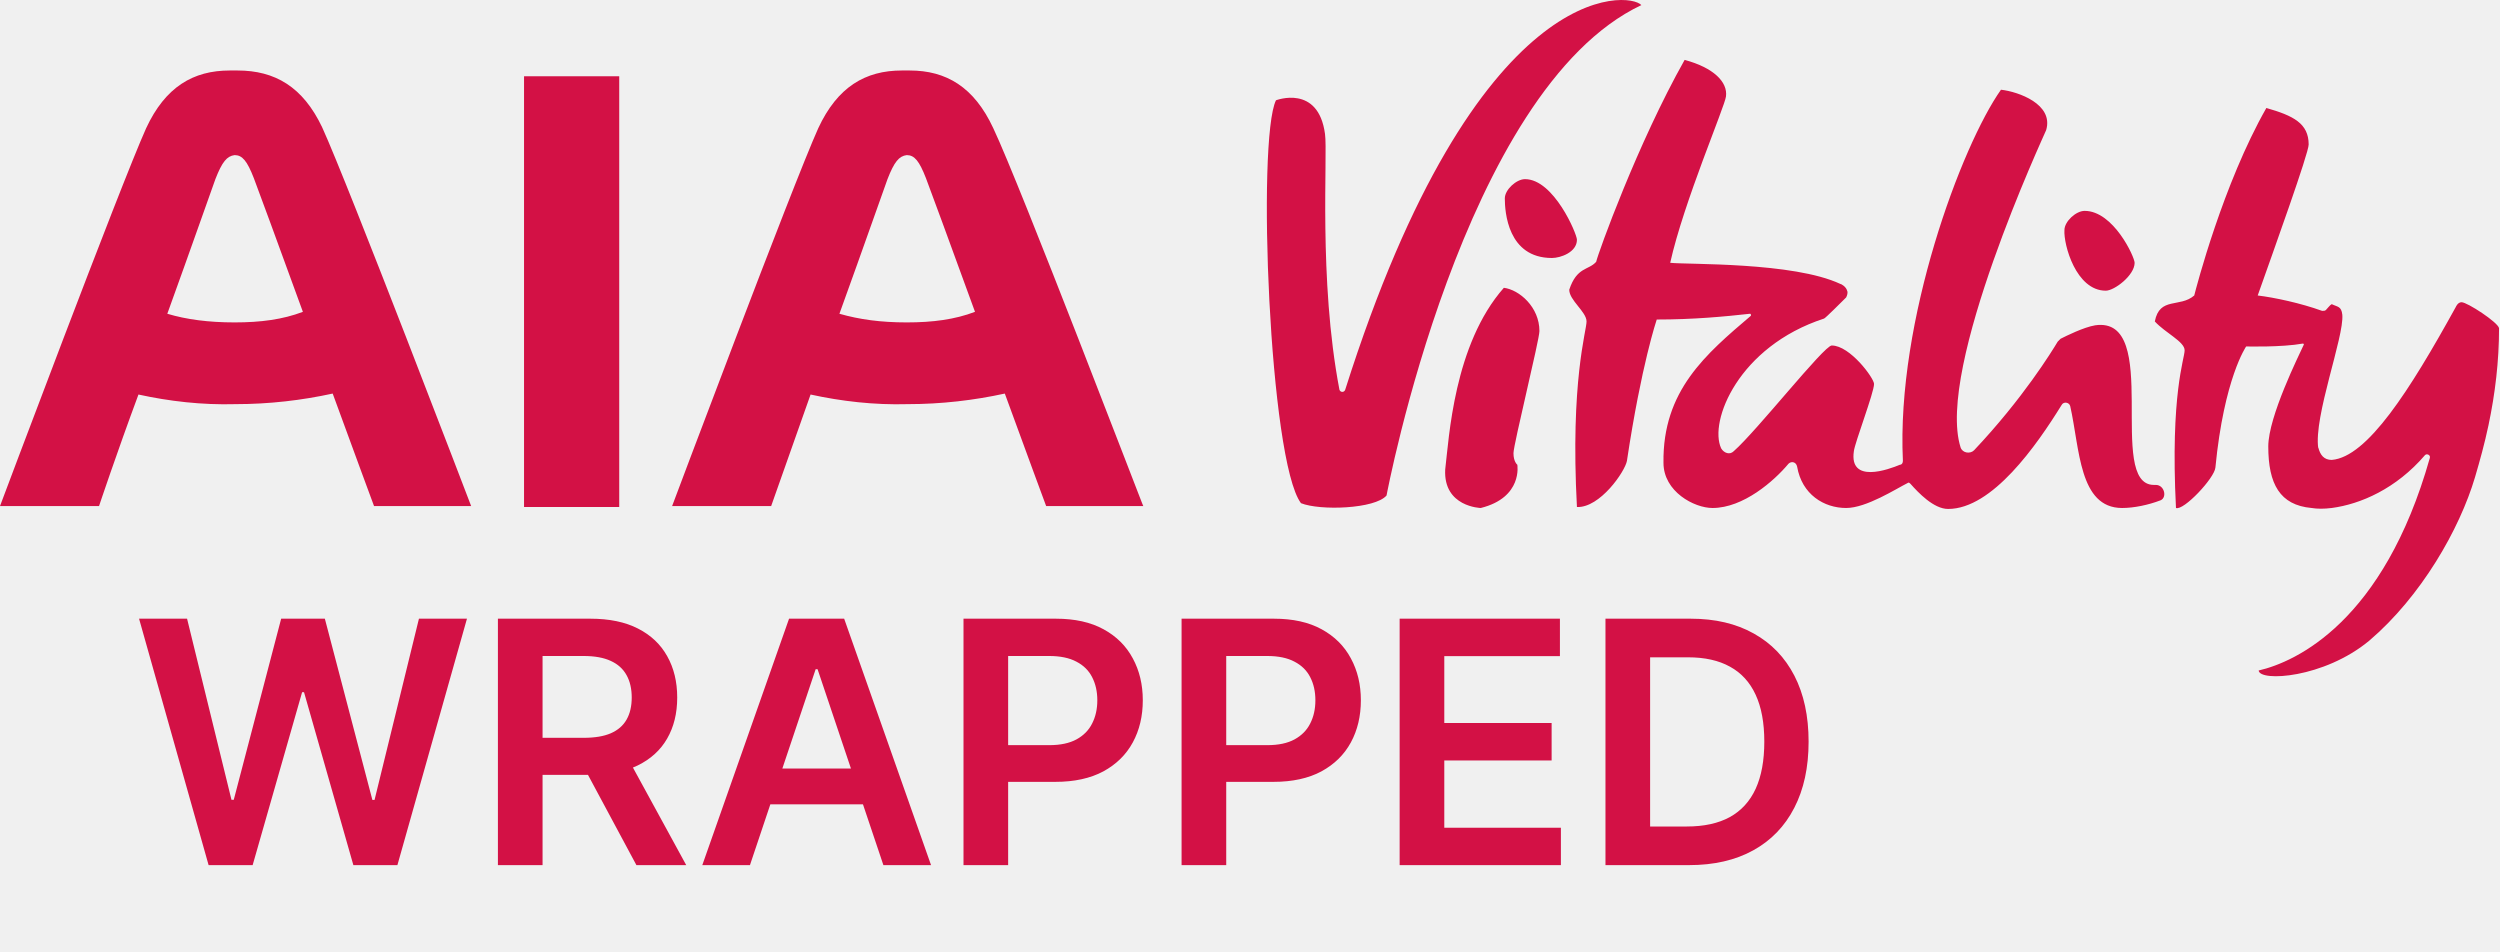
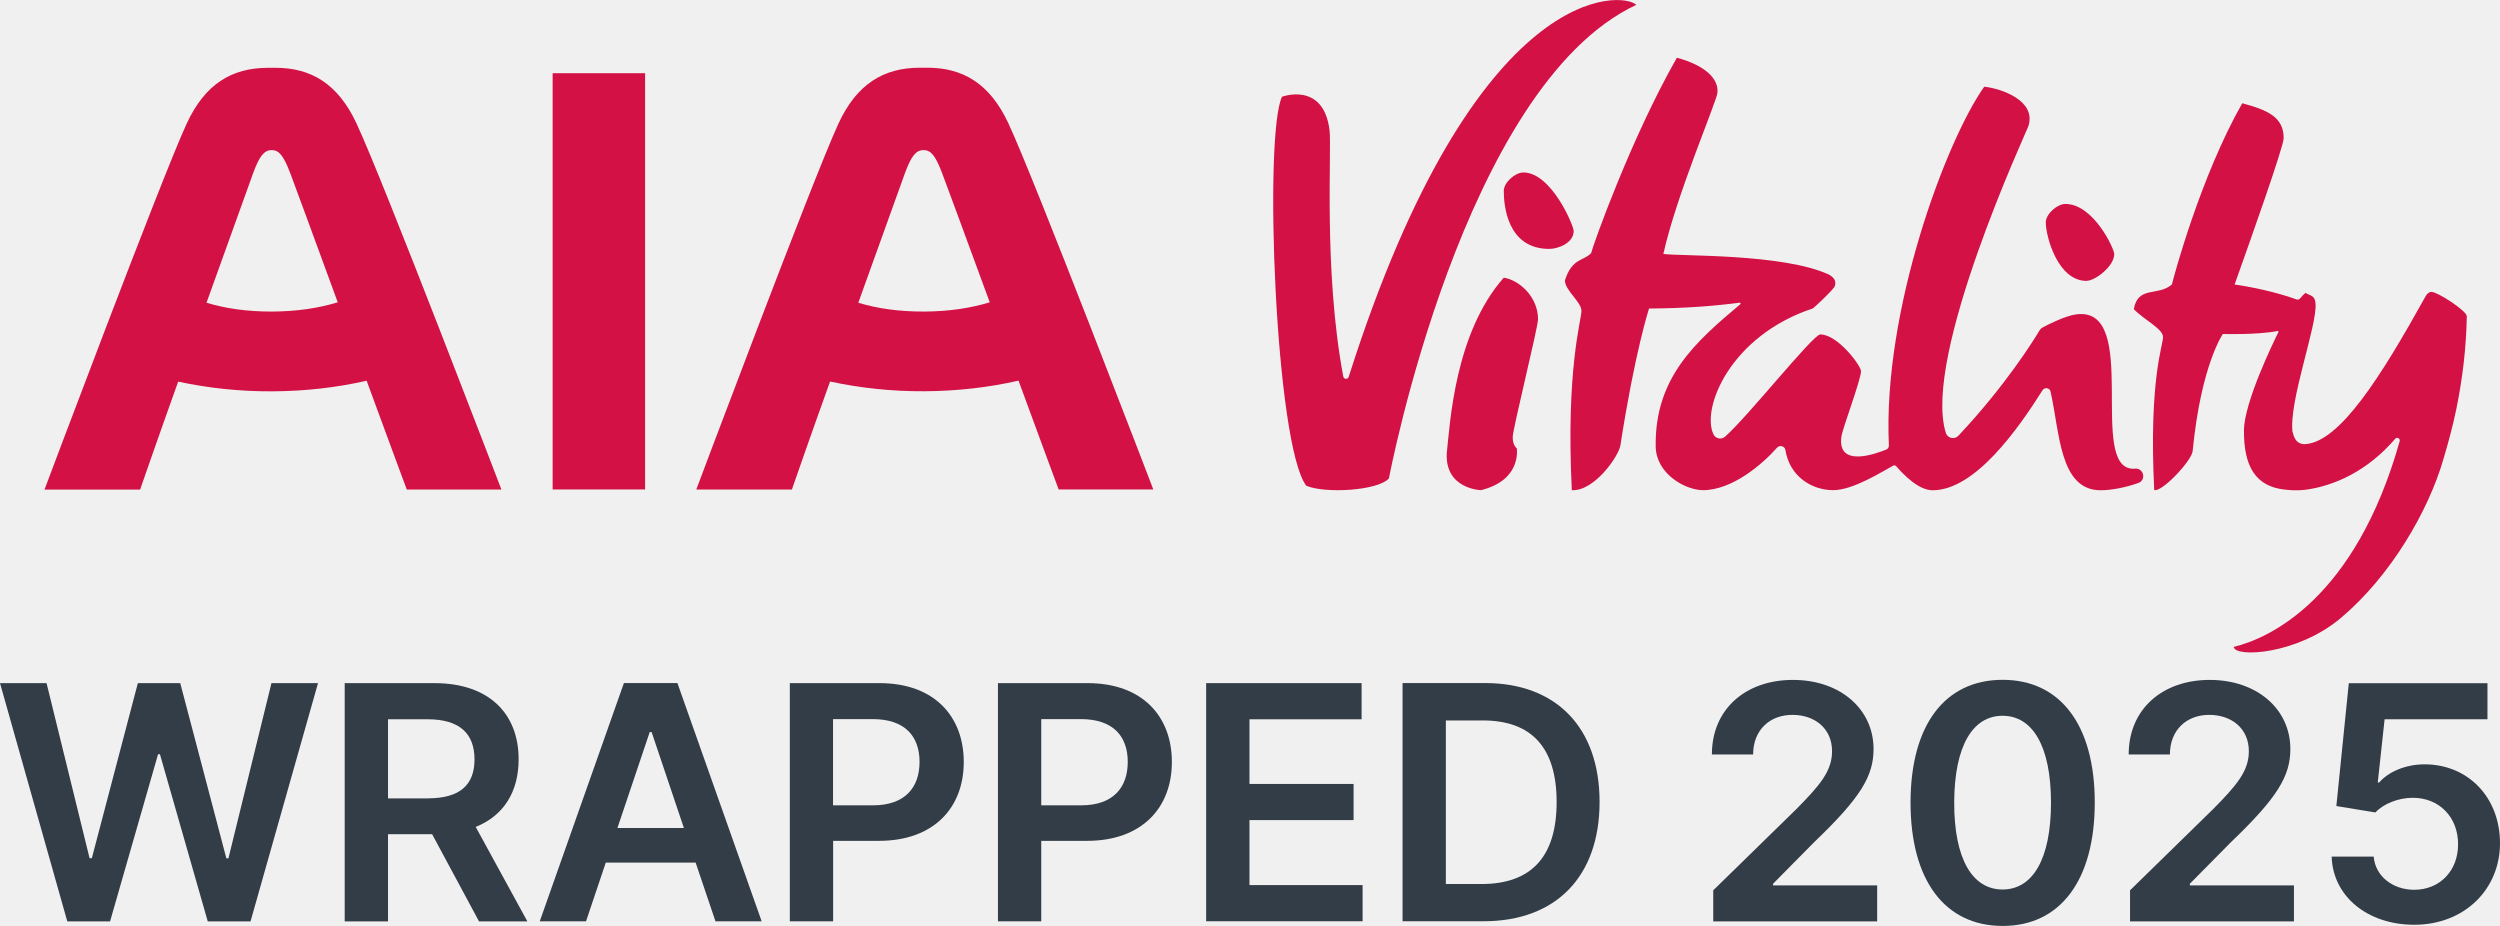
- <svg xmlns="http://www.w3.org/2000/svg" width="260" height="99" viewBox="0 0 260 99" fill="none">
-   <path d="M54.5 52.731H64.4V7.931H54.5V52.731ZM24.7 7.331C24.7 7.331 24.5 7.331 24.3 7.331C24.1 7.331 23.9 7.331 23.9 7.331C20.1 7.331 17.2 9.031 15.2 13.331C12.5 19.331 0 52.631 0 52.631H10.3C10.3 52.631 12.1 47.231 14.4 41.031C17.6 41.731 21 42.131 24.5 42.031C28 42.031 31.4 41.631 34.6 40.931C36.9 47.231 38.9 52.631 38.9 52.631H49C49 52.631 36.2 19.131 33.5 13.231C31.5 9.031 28.6 7.331 24.7 7.331ZM24.4 33.531C21.7 33.531 19.4 33.231 17.4 32.631C19.9 25.731 22.1 19.431 22.4 18.631C23.1 16.831 23.6 16.231 24.4 16.131C25.2 16.131 25.7 16.731 26.4 18.531C26.7 19.331 29 25.531 31.5 32.431C29.4 33.231 27.1 33.531 24.4 33.531ZM103.3 13.331C101.3 9.031 98.4 7.331 94.6 7.331C94.6 7.331 94.4 7.331 94.2 7.331C94 7.331 93.8 7.331 93.8 7.331C90 7.331 87.1 9.031 85.1 13.331C82.4 19.331 69.9 52.631 69.9 52.631H80.2C80.2 52.631 82.1 47.231 84.3 41.031C87.5 41.731 90.9 42.131 94.4 42.031C97.9 42.031 101.3 41.631 104.5 40.931C106.8 47.231 108.8 52.631 108.8 52.631H118.9C118.9 52.731 106.1 19.231 103.3 13.331ZM94.3 33.531C91.6 33.531 89.4 33.231 87.3 32.631C89.8 25.731 92 19.431 92.3 18.631C93 16.831 93.5 16.231 94.3 16.131C95.1 16.131 95.6 16.731 96.3 18.531C96.6 19.331 98.9 25.531 101.4 32.431C99.3 33.231 97 33.531 94.3 33.531Z" fill="#D31145" />
-   <path d="M160.101 34.431C160.101 35.331 157.401 46.231 157.401 47.131C157.401 48.031 157.801 48.331 157.801 48.331C157.801 48.331 158.401 51.731 154.001 52.831C154.001 52.831 150.101 52.731 150.301 48.831C150.701 45.531 151.201 35.831 156.401 29.931C158.001 30.131 160.101 31.931 160.101 34.431ZM219.001 30.231C219.901 30.231 222.001 28.631 222.001 27.331C222.001 26.731 219.801 21.931 216.801 21.931C215.901 21.931 214.701 23.031 214.701 23.931C214.601 25.431 215.901 30.231 219.001 30.231ZM161.401 26.831C162.301 26.831 164.001 26.231 164.001 24.931C164.001 24.331 161.601 18.631 158.601 18.631C157.701 18.631 156.501 19.731 156.501 20.631C156.501 22.031 156.801 26.831 161.401 26.831ZM170.701 0.531C169.501 -0.869 153.601 -2.669 139.901 40.531C139.801 40.831 139.401 40.831 139.301 40.531C137.101 29.031 138.101 16.031 137.801 13.931C137.101 8.731 132.701 10.431 132.701 10.431C130.701 14.531 132.001 47.931 135.301 52.331C137.301 53.131 143.001 52.931 144.201 51.531C144.201 51.531 152.101 9.331 170.701 0.531ZM256.001 31.431C255.601 31.431 255.401 31.931 255.401 31.931C250.601 40.631 246.201 47.531 242.501 47.831C241.701 47.831 241.301 47.331 241.101 46.531V46.631C240.601 43.331 243.801 35.031 243.601 32.731C243.501 31.831 243.101 31.931 242.501 31.631C242.301 31.731 242.101 32.031 241.901 32.231C241.801 32.331 241.701 32.331 241.501 32.331C239.301 31.531 236.501 30.931 234.801 30.731C236.501 25.931 240.101 15.931 240.101 15.031C240.101 12.831 238.501 12.031 235.701 11.231C231.201 19.131 228.401 29.931 228.201 30.731C226.701 32.031 224.601 30.831 224.101 33.431C225.201 34.631 227.201 35.531 227.201 36.431C227.201 37.331 225.701 40.931 226.301 52.831C227.101 53.131 230.301 49.731 230.401 48.631C231.301 39.331 233.601 36.031 233.601 36.031C233.601 36.031 237.301 36.131 239.501 35.731C239.601 35.731 239.601 35.831 239.601 35.831C239.101 36.931 235.901 43.331 235.901 46.431C235.901 50.331 237.101 52.531 240.401 52.831C241.001 52.931 241.701 52.931 242.501 52.831C245.501 52.431 249.201 50.831 252.201 47.331C252.401 47.131 252.801 47.331 252.701 47.631C247.901 64.631 238.801 68.831 234.901 69.731C235.001 70.931 241.701 70.531 246.401 66.631C251.801 62.031 255.801 55.031 257.401 49.631C257.901 47.931 258.401 46.131 258.801 44.231C259.501 40.931 259.901 37.531 259.901 34.131C259.801 33.531 256.601 31.431 256.001 31.431ZM224.201 50.431C224.101 50.431 224.101 50.431 224.001 50.431C219.001 50.431 224.901 32.831 217.901 33.831C216.701 34.031 214.901 34.931 214.301 35.231C214.201 35.331 214.101 35.431 214.001 35.531C213.401 36.531 210.401 41.431 205.301 46.831C204.901 47.231 204.101 47.131 203.901 46.531C201.301 38.331 212.601 14.031 212.801 13.531C213.601 10.831 209.901 9.531 208.101 9.331C204.001 15.131 197.201 33.331 197.901 47.931C197.901 48.131 197.801 48.331 197.601 48.331C196.401 48.831 192.301 50.331 192.801 46.931C192.901 46.031 194.901 40.831 194.901 39.931C194.901 39.331 192.401 35.931 190.501 35.931C189.701 35.931 182.701 44.831 180.301 46.931C179.901 47.331 179.301 47.131 179.001 46.631C177.701 43.831 180.801 36.031 189.701 33.131C189.801 33.131 191.601 31.331 192.001 30.931C192.101 30.731 192.201 30.431 192.101 30.231C192.001 29.831 191.501 29.531 191.401 29.531C186.501 27.231 175.501 27.531 173.701 27.331C175.101 21.031 179.401 11.031 179.501 10.031C179.701 8.531 178.201 7.031 175.201 6.231C170.301 14.931 166.201 26.331 166.001 27.231C165.201 28.131 164.001 27.731 163.201 30.131C163.201 31.231 165.001 32.431 165.001 33.431C165.001 34.431 163.301 39.631 164.001 52.731C166.401 52.831 169.001 49.031 169.201 47.931C170.701 37.931 172.301 33.231 172.301 33.231C176.101 33.231 179.301 32.931 182.001 32.631C182.101 32.631 182.101 32.731 182.101 32.831C177.401 36.831 172.901 40.631 173.001 48.131C173.001 51.131 176.201 52.831 178.101 52.831C181.301 52.831 184.501 50.031 186.001 48.231C186.301 47.931 186.801 48.031 186.901 48.531C187.401 51.431 189.701 52.831 192.001 52.831C194.101 52.831 197.201 50.831 198.401 50.231C198.501 50.131 198.601 50.231 198.701 50.331C199.501 51.231 201.101 52.931 202.601 52.931C207.201 52.931 211.801 46.331 214.401 42.131C214.601 41.731 215.201 41.831 215.301 42.231C216.301 46.631 216.201 52.831 220.701 52.831C221.901 52.831 223.401 52.531 224.701 52.031C225.401 51.731 225.101 50.431 224.201 50.431Z" fill="#D31145" />
-   <path d="M21.695 89.973L14.462 64.344H19.455L24.073 83.178H24.311L29.241 64.344H33.784L38.727 83.19H38.953L43.57 64.344H48.564L41.33 89.973H36.75L31.619 71.99H31.419L26.275 89.973H21.695ZM51.783 89.973V64.344H61.394C63.363 64.344 65.015 64.686 66.35 65.37C67.693 66.054 68.707 67.013 69.391 68.248C70.083 69.475 70.43 70.905 70.43 72.541C70.43 74.184 70.079 75.611 69.378 76.821C68.686 78.022 67.664 78.952 66.312 79.611C64.961 80.262 63.3 80.587 61.331 80.587H54.486V76.733H60.706C61.857 76.733 62.8 76.575 63.534 76.257C64.268 75.932 64.811 75.461 65.161 74.843C65.52 74.218 65.699 73.45 65.699 72.541C65.699 71.631 65.52 70.855 65.161 70.213C64.802 69.562 64.256 69.07 63.522 68.736C62.787 68.394 61.84 68.223 60.681 68.223H56.426V89.973H51.783ZM65.023 78.36L71.368 89.973H66.187L59.955 78.36H65.023ZM77.995 89.973H73.039L82.062 64.344H87.793L96.829 89.973H91.873L85.028 69.6H84.827L77.995 89.973ZM78.157 79.924H91.673V83.653H78.157V79.924ZM100.205 89.973V64.344H109.816C111.785 64.344 113.436 64.711 114.771 65.445C116.115 66.179 117.128 67.189 117.812 68.473C118.505 69.75 118.851 71.202 118.851 72.829C118.851 74.472 118.505 75.932 117.812 77.209C117.12 78.485 116.098 79.49 114.746 80.225C113.395 80.95 111.73 81.313 109.753 81.313H103.383V77.496H109.127C110.279 77.496 111.221 77.296 111.956 76.896C112.69 76.495 113.232 75.945 113.582 75.244C113.941 74.543 114.121 73.738 114.121 72.829C114.121 71.919 113.941 71.118 113.582 70.426C113.232 69.733 112.686 69.195 111.943 68.811C111.209 68.419 110.262 68.223 109.102 68.223H104.847V89.973H100.205ZM122.884 89.973V64.344H132.495C134.464 64.344 136.116 64.711 137.451 65.445C138.794 66.179 139.808 67.189 140.492 68.473C141.184 69.75 141.53 71.202 141.53 72.829C141.53 74.472 141.184 75.932 140.492 77.209C139.799 78.485 138.777 79.49 137.426 80.225C136.074 80.95 134.41 81.313 132.432 81.313H126.062V77.496H131.807C132.958 77.496 133.901 77.296 134.635 76.896C135.369 76.495 135.911 75.945 136.262 75.244C136.621 74.543 136.8 73.738 136.8 72.829C136.8 71.919 136.621 71.118 136.262 70.426C135.911 69.733 135.365 69.195 134.622 68.811C133.888 68.419 132.941 68.223 131.782 68.223H127.527V89.973H122.884ZM145.563 89.973V64.344H162.232V68.236H150.206V75.194H161.369V79.086H150.206V86.081H162.333V89.973H145.563ZM175.654 89.973H166.969V64.344H175.829C178.374 64.344 180.56 64.857 182.387 65.883C184.222 66.901 185.632 68.365 186.617 70.275C187.601 72.186 188.094 74.472 188.094 77.133C188.094 79.803 187.597 82.097 186.604 84.016C185.62 85.935 184.197 87.408 182.337 88.434C180.485 89.46 178.257 89.973 175.654 89.973ZM171.612 85.956H175.429C177.214 85.956 178.703 85.631 179.897 84.98C181.09 84.321 181.986 83.341 182.587 82.039C183.188 80.729 183.488 79.094 183.488 77.133C183.488 75.173 183.188 73.546 182.587 72.253C181.986 70.951 181.098 69.979 179.922 69.337C178.754 68.686 177.302 68.361 175.567 68.361H171.612V85.956Z" fill="#D31145" />
+ <svg xmlns="http://www.w3.org/2000/svg" width="135" height="50" viewBox="0 0 135 50" fill="none">
+   <g clip-path="url(#clip0_13_1588)">
+     <path d="M29.843 26.43H34.836V3.953H29.843V26.435V26.43ZM14.863 3.661C14.863 3.661 14.766 3.661 14.653 3.661C14.541 3.661 14.454 3.661 14.444 3.661C14.449 3.661 14.454 3.661 14.454 3.661C12.515 3.671 11.068 4.53 10.074 6.691C8.696 9.682 2.402 26.44 2.402 26.44H7.565C7.565 26.44 8.496 23.75 9.621 20.608C11.224 20.953 12.934 21.142 14.717 21.132C16.495 21.123 18.2 20.924 19.798 20.559C20.948 23.696 21.966 26.435 21.966 26.435H27.076C27.076 26.435 20.65 9.634 19.247 6.657C18.244 4.511 16.787 3.656 14.858 3.661M14.688 16.825C13.319 16.825 12.193 16.66 11.151 16.349C12.403 12.873 13.533 9.726 13.674 9.338C14.015 8.415 14.269 8.109 14.668 8.104C15.068 8.104 15.311 8.41 15.667 9.333C15.813 9.716 16.968 12.853 18.239 16.325C17.187 16.641 16.056 16.816 14.683 16.825M54.449 6.652C53.446 4.506 51.989 3.652 50.06 3.656C50.045 3.652 49.962 3.656 49.85 3.656C49.738 3.656 49.651 3.656 49.641 3.656C49.646 3.656 49.651 3.656 49.651 3.656C47.717 3.666 46.265 4.526 45.271 6.686C43.892 9.678 37.599 26.435 37.599 26.435H42.762C42.762 26.435 43.693 23.745 44.823 20.603C46.426 20.948 48.136 21.137 49.919 21.128C51.697 21.118 53.402 20.919 55 20.555C56.149 23.691 57.167 26.43 57.167 26.43H62.278C62.278 26.43 55.847 9.629 54.449 6.652ZM49.885 16.825C48.516 16.825 47.39 16.66 46.348 16.349C47.6 12.873 48.73 9.726 48.871 9.338C49.212 8.415 49.465 8.109 49.87 8.104C50.269 8.104 50.518 8.41 50.868 9.333C51.02 9.716 52.169 12.853 53.446 16.325C52.393 16.641 51.263 16.816 49.889 16.825" fill="#D31145" />
+     <path d="M83.05 17.253C83.05 17.704 81.686 23.157 81.686 23.609C81.686 24.061 81.905 24.206 81.905 24.206C81.905 24.206 82.202 25.92 79.971 26.469C79.971 26.469 78.032 26.416 78.125 24.483C78.3 22.842 78.563 17.981 81.204 14.995C81.998 15.111 83.055 15.99 83.055 17.253M112.674 15.165C113.136 15.165 114.169 14.378 114.169 13.723C114.169 13.426 113.049 11.013 111.529 11.013C111.09 11.013 110.472 11.557 110.472 12.008C110.472 12.751 111.11 15.169 112.674 15.169M83.664 13.441C84.126 13.441 84.979 13.13 84.979 12.475C84.979 12.183 83.776 9.313 82.261 9.313C81.822 9.313 81.204 9.852 81.204 10.309C81.204 11.052 81.369 13.441 83.664 13.441ZM88.36 0.267C87.736 -0.432 79.728 -1.335 72.829 20.351C72.781 20.501 72.566 20.487 72.537 20.331C71.456 14.572 71.928 8.046 71.792 7.002C71.451 4.39 69.229 5.225 69.229 5.225C68.231 7.298 68.869 24.051 70.54 26.231C71.538 26.658 74.393 26.508 75.002 25.833C75.002 25.833 79.002 4.652 88.36 0.262M131.298 15.762C131.093 15.762 130.971 16.019 130.971 16.019C128.55 20.375 126.358 23.842 124.497 23.983C124.097 24.007 123.888 23.755 123.81 23.332L123.8 23.366C123.571 21.691 125.15 17.554 125.038 16.379C124.999 15.942 124.775 15.99 124.497 15.815C124.404 15.888 124.307 15.99 124.2 16.121C124.156 16.175 124.083 16.194 124.019 16.17C122.899 15.762 121.506 15.48 120.668 15.364C121.525 12.96 123.318 7.915 123.318 7.463C123.318 6.337 122.49 5.953 121.082 5.575C118.822 9.547 117.38 14.956 117.282 15.359C116.551 16.014 115.446 15.412 115.226 16.694C115.777 17.272 116.805 17.753 116.805 18.204C116.805 18.656 116.035 20.472 116.327 26.459C116.727 26.61 118.354 24.881 118.403 24.361C118.856 19.705 120.035 18.035 120.035 18.035C120.035 18.035 121.881 18.093 122.992 17.874C123.026 17.869 123.05 17.903 123.035 17.933C122.772 18.462 121.184 21.72 121.174 23.235C121.16 25.192 121.803 26.294 123.435 26.445C123.761 26.483 124.107 26.488 124.477 26.45C126.012 26.25 127.829 25.459 129.344 23.691C129.441 23.58 129.622 23.677 129.583 23.823C127.186 32.335 122.563 34.466 120.619 34.933C120.687 35.525 124.049 35.355 126.402 33.374C129.125 31.082 131.132 27.576 131.936 24.823C132.194 23.949 132.442 23.055 132.632 22.133C132.973 20.487 133.178 18.782 133.207 17.078C133.212 16.791 131.634 15.762 131.298 15.762ZM115.29 25.313C115.26 25.313 115.231 25.313 115.202 25.313C112.693 25.313 115.64 16.5 112.109 16.976C111.514 17.058 110.598 17.525 110.296 17.685C110.233 17.719 110.179 17.772 110.14 17.835C109.838 18.34 108.323 20.797 105.756 23.526C105.547 23.75 105.167 23.672 105.074 23.376C103.788 19.239 109.454 7.07 109.536 6.803C109.965 5.434 108.085 4.783 107.149 4.681C105.098 7.57 101.654 16.753 102 24.056C102 24.153 101.951 24.235 101.864 24.274C101.284 24.512 99.189 25.274 99.438 23.565C99.501 23.119 100.495 20.496 100.495 20.045C100.495 19.753 99.243 18.059 98.293 18.059C97.908 18.059 94.347 22.541 93.153 23.58C92.949 23.759 92.632 23.687 92.52 23.439C91.872 22.026 93.436 18.132 97.893 16.655C97.937 16.641 98.868 15.767 99.038 15.524C99.106 15.422 99.126 15.296 99.092 15.174C99.038 14.97 98.77 14.83 98.756 14.825C96.281 13.684 90.761 13.844 89.821 13.713C90.518 10.561 92.681 5.516 92.739 5.026C92.832 4.268 92.087 3.53 90.552 3.117C88.072 7.468 86.026 13.227 85.919 13.674C85.505 14.101 84.891 13.931 84.506 15.14C84.506 15.689 85.398 16.296 85.398 16.791C85.398 17.287 84.555 19.919 84.877 26.469C86.099 26.542 87.42 24.614 87.502 24.051C88.282 19.011 89.047 16.66 89.047 16.66C90.966 16.651 92.593 16.524 93.938 16.345C93.987 16.34 94.011 16.398 93.977 16.427C91.609 18.423 89.354 20.36 89.407 24.099C89.427 25.61 91.034 26.469 91.96 26.469C93.553 26.469 95.185 25.051 95.959 24.177C96.106 24.012 96.378 24.09 96.412 24.303C96.646 25.741 97.845 26.469 98.999 26.469C100.061 26.469 101.635 25.469 102.234 25.143C102.288 25.114 102.351 25.129 102.39 25.172C102.789 25.624 103.593 26.474 104.363 26.474C106.662 26.474 108.996 23.138 110.296 21.074C110.408 20.895 110.686 20.938 110.73 21.147C111.232 23.352 111.207 26.474 113.434 26.474C114.038 26.474 114.798 26.318 115.46 26.085C115.923 25.925 115.762 25.26 115.28 25.304" fill="#D31145" />
+     <path d="M0 36.889H2.514L4.837 46.344H4.959L7.444 36.889H9.733L12.223 46.349H12.335L14.659 36.889H17.172L13.528 49.757H11.219L8.637 40.73H8.535L5.943 49.757H3.634L0 36.889Z" fill="#333D47" />
+     <path d="M18.614 36.889H23.456C26.418 36.889 28.006 38.55 28.006 41.002C28.006 42.75 27.207 44.042 25.688 44.654L28.479 49.757H25.868L23.335 45.047H20.953V49.757H18.614V36.889ZM23.111 43.11C24.845 43.11 25.624 42.376 25.624 41.007C25.624 39.638 24.845 38.841 23.096 38.841H20.953V43.114H23.106L23.111 43.11Z" fill="#333D47" />
+     <path d="M29.146 49.752L33.691 36.885H36.58L41.13 49.752H38.636L37.564 46.581H32.712L31.645 49.752H29.151H29.146ZM36.931 44.712L35.187 39.531H35.085L33.341 44.712H36.931Z" fill="#333D47" />
+     <path d="M42.65 36.889H47.493C50.459 36.889 52.043 38.691 52.043 41.148C52.043 43.605 50.44 45.406 47.459 45.406H44.989V49.752H42.65V36.885V36.889ZM47.142 43.488C48.881 43.488 49.656 42.512 49.656 41.143C49.656 39.774 48.881 38.832 47.127 38.832H44.984V43.488H47.137H47.142Z" fill="#333D47" />
+     <path d="M53.889 36.889H58.731C61.698 36.889 63.281 38.691 63.281 41.148C63.281 43.605 61.678 45.406 58.697 45.406H56.227V49.752H53.889V36.885V36.889ZM58.385 43.488C60.124 43.488 60.899 42.512 60.899 41.143C60.899 39.774 60.124 38.832 58.371 38.832H56.227V43.488H58.38H58.385Z" fill="#333D47" />
+     <path d="M65.132 36.889H73.526V38.841H67.471V42.333H73.093V44.285H67.471V47.795H73.58V49.748H65.132V36.88V36.889Z" fill="#333D47" />
+     <path d="M75.738 49.752V36.885H80.2C84.044 36.885 86.377 39.298 86.377 43.304C86.377 47.31 84.044 49.748 80.112 49.748H75.738V49.752ZM80 47.737C82.689 47.737 84.058 46.266 84.058 43.309C84.058 40.352 82.689 38.904 80.069 38.904H78.076V47.737H80Z" fill="#333D47" />
+     <path d="M92.52 48.072L97.002 43.692C98.273 42.406 98.931 41.638 98.931 40.565C98.931 39.351 98.015 38.603 96.788 38.603C95.56 38.603 94.669 39.429 94.669 40.74H92.442C92.442 38.298 94.259 36.715 96.817 36.715C99.374 36.715 101.172 38.293 101.172 40.449C101.172 41.901 100.48 43.071 97.972 45.47L95.745 47.723V47.81H101.367V49.757H92.515V48.072H92.52Z" fill="#333D47" />
+     <path d="M103.169 43.333C103.174 39.128 105.04 36.71 108.143 36.71C111.246 36.71 113.117 39.133 113.117 43.333C113.117 47.533 111.256 50.005 108.143 50C105.03 50 103.169 47.548 103.169 43.333ZM110.754 43.333C110.75 40.269 109.746 38.652 108.138 38.652C106.531 38.652 105.537 40.269 105.527 43.333C105.522 46.426 106.531 48.033 108.138 48.033C109.746 48.033 110.754 46.426 110.754 43.333Z" fill="#333D47" />
+     <path d="M115.027 48.072L119.508 43.692C120.78 42.406 121.438 41.638 121.438 40.565C121.438 39.351 120.522 38.603 119.294 38.603C118.067 38.603 117.175 39.429 117.175 40.74H114.949C114.949 38.298 116.766 36.715 119.323 36.715C121.881 36.715 123.679 38.293 123.679 40.449C123.679 41.901 122.987 43.071 120.478 45.47L118.252 47.723V47.81H123.873V49.757H115.022V48.072H115.027Z" fill="#333D47" />
+     <path d="M125.91 46.256H128.18C128.263 47.31 129.203 48.048 130.367 48.048C131.746 48.048 132.744 47.023 132.735 45.586C132.74 44.129 131.721 43.085 130.304 43.081C129.529 43.076 128.711 43.396 128.272 43.872L126.163 43.527L126.835 36.894H134.323V38.842H128.769L128.399 42.255H128.477C128.954 41.692 129.885 41.274 130.927 41.274C133.271 41.274 135 43.056 135 45.533C135 48.009 133.095 49.937 130.367 49.937C127.844 49.937 125.973 48.398 125.91 46.261V46.256Z" fill="#333D47" />
+   </g>
+   <defs>
+     <clipPath id="clip0_13_1588">
+       <rect width="135" height="50" fill="white" />
+     </clipPath>
+   </defs>
</svg>
